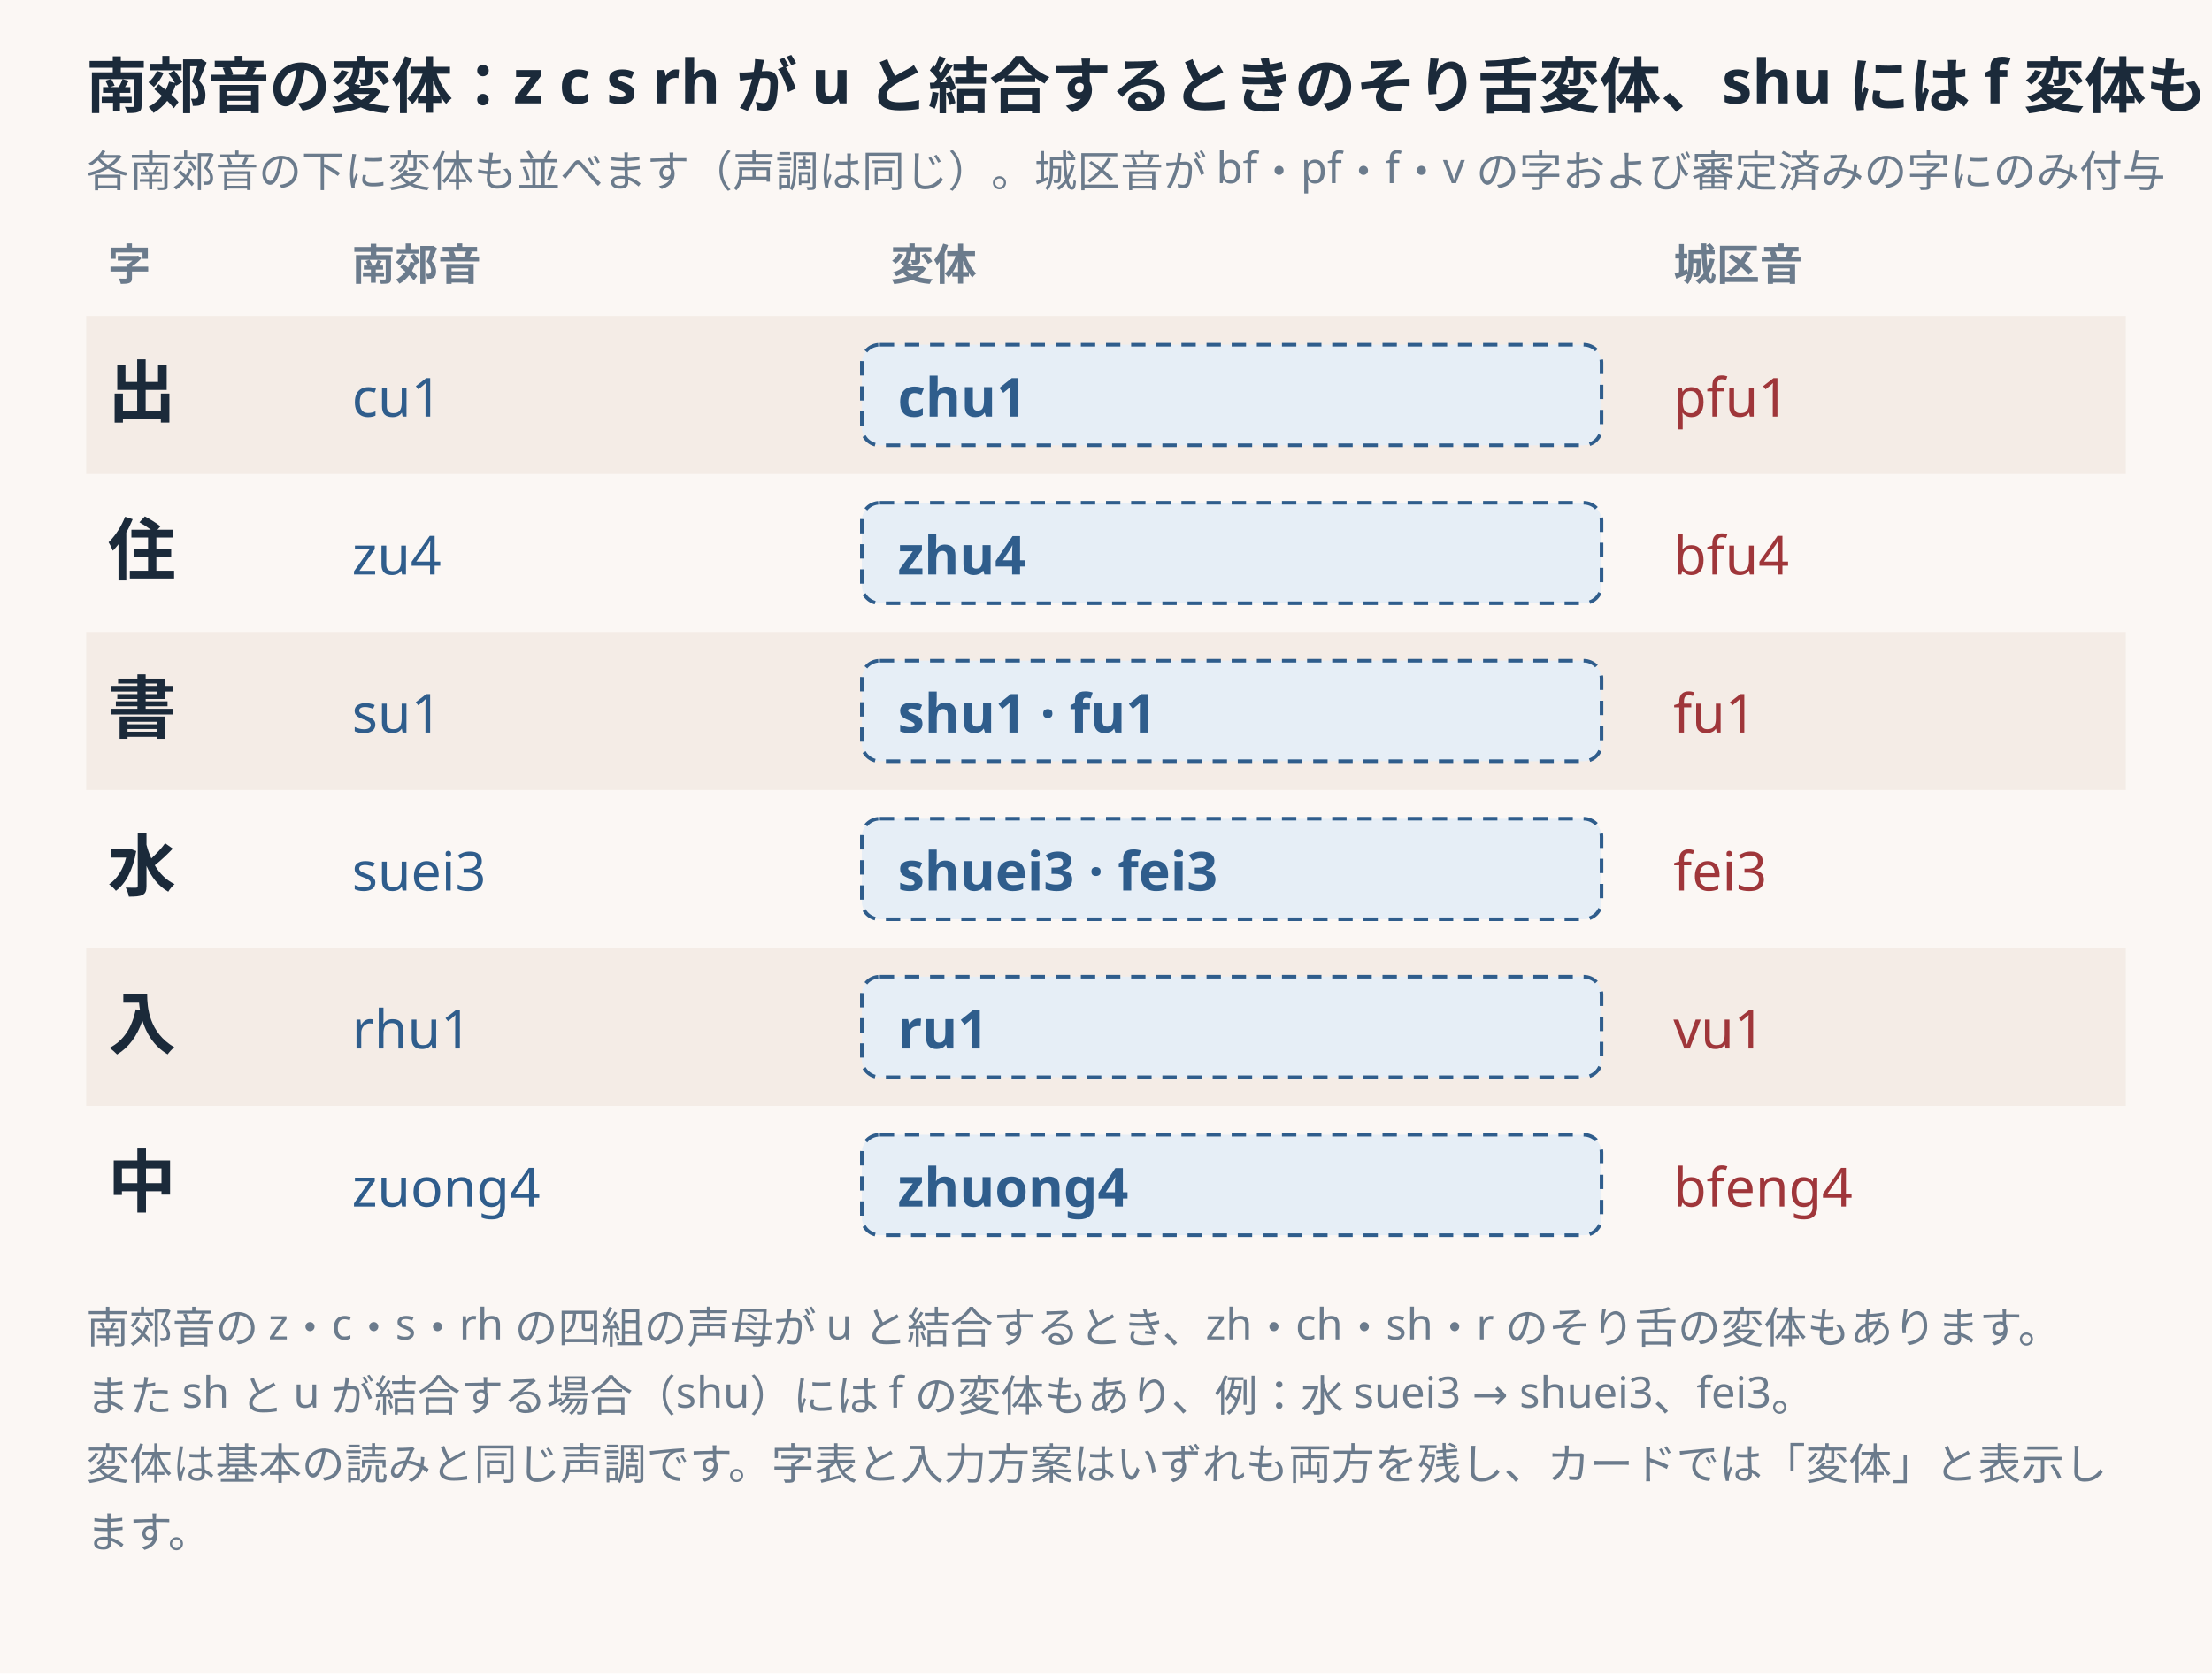
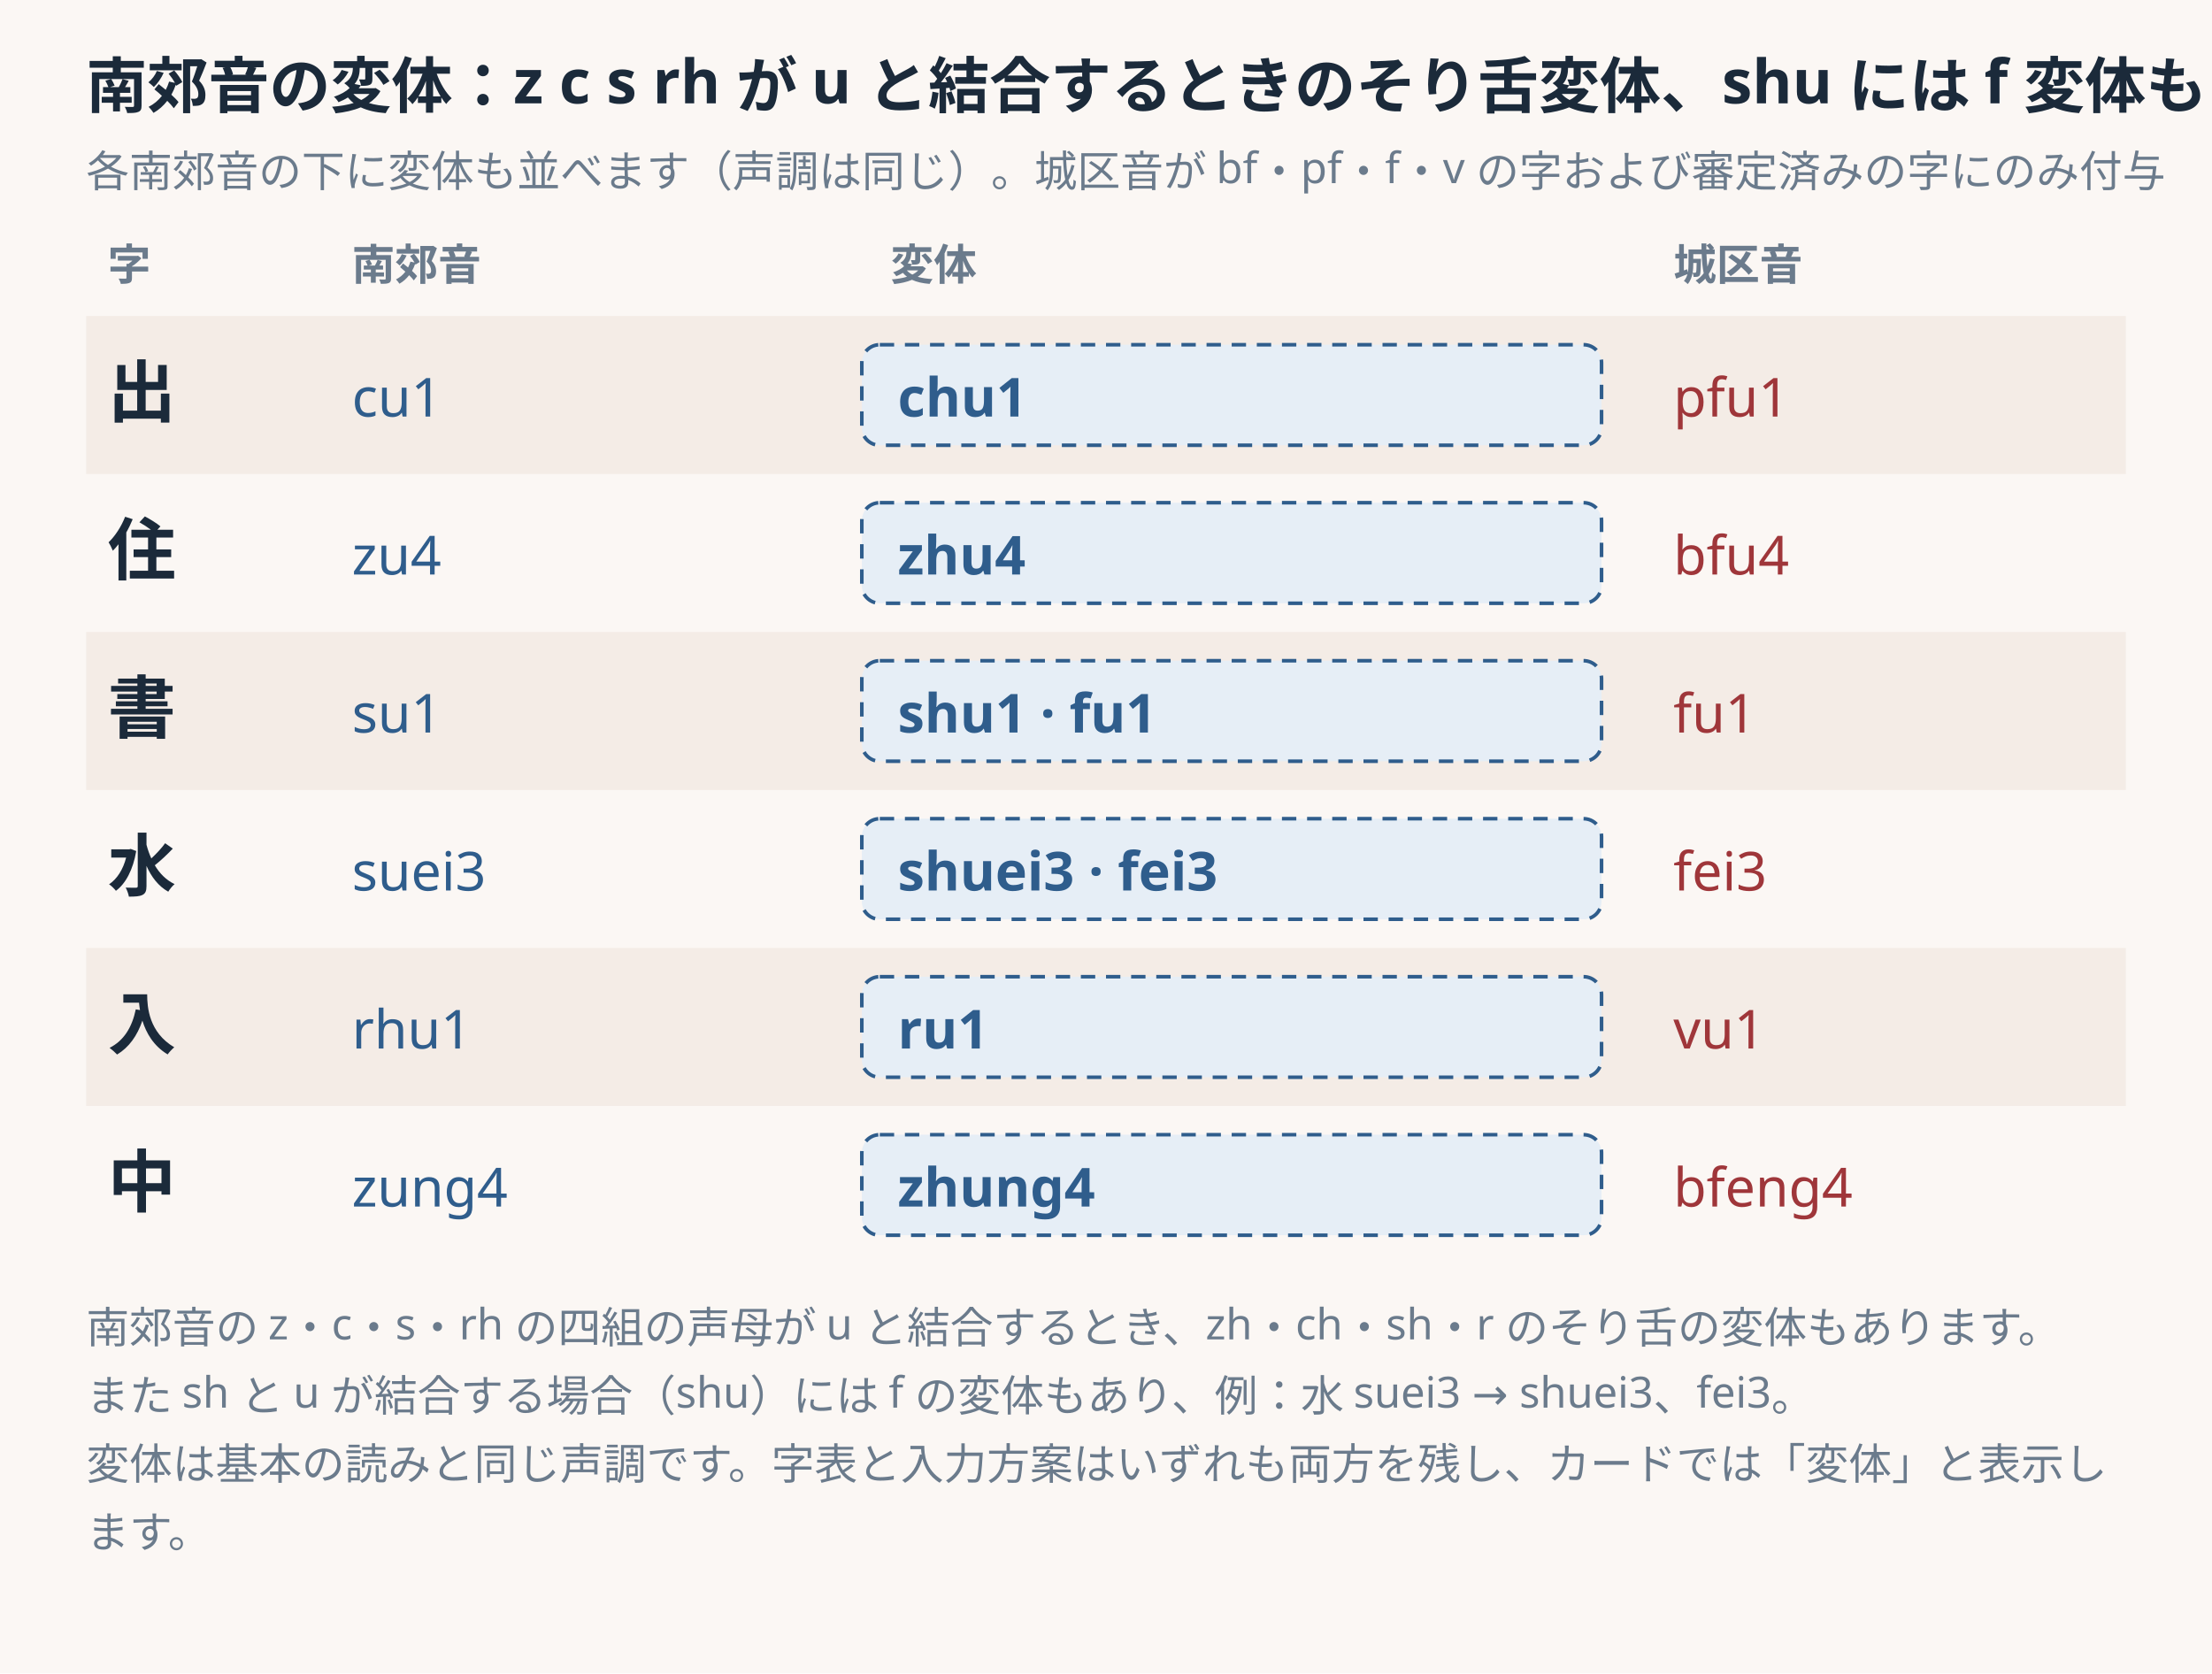
<svg xmlns="http://www.w3.org/2000/svg" width="616" height="466" viewBox="0 0 616 466" font-family="'Noto Sans JP','Hiragino Sans','Yu Gothic','Meiryo','Noto Sans SC',sans-serif">
  <rect width="616" height="466" fill="#FBF7F4" />
  <text x="24" y="30" font-size="17" fill="#1b2a3a" font-weight="bold" text-anchor="start">南郊音の変体：z c s rh が u と結合するときのそり舌変体、shu には f 変体も</text>
  <text x="24" y="52" font-size="12" fill="#6b7b8c" font-weight="normal" text-anchor="start">各南郊音の下に変体も並べます（声調は同じ）。城区音が bf・pf・f・v の字および審定済みの字にのみ付与</text>
  <text x="30" y="78" font-size="12" fill="#6b7b8c" font-weight="bold" text-anchor="start">字</text>
  <text x="98" y="78" font-size="12" fill="#6b7b8c" font-weight="bold" text-anchor="start">南郊音</text>
  <text x="248" y="78" font-size="12" fill="#6b7b8c" font-weight="bold" text-anchor="start">変体</text>
  <text x="466" y="78" font-size="12" fill="#6b7b8c" font-weight="bold" text-anchor="start">城区音</text>
  <rect x="24" y="88" width="568" height="44" fill="#f4ece6" />
  <text x="30" y="116" font-size="19" fill="#1b2a3a" font-weight="bold" text-anchor="start">出</text>
  <text x="98" y="116" font-size="15" fill="#2f5d8c" font-weight="normal" text-anchor="start">cu1</text>
  <rect x="240" y="96" width="206" height="28" rx="5" fill="#e6eef6" stroke="#2f5d8c" stroke-dasharray="4 3" />
  <text x="250" y="116" font-size="15" fill="#2f5d8c" font-weight="bold" text-anchor="start">chu1</text>
  <text x="466" y="116" font-size="15" fill="#9f363a" font-weight="normal" text-anchor="start">pfu1</text>
  <text x="30" y="160" font-size="19" fill="#1b2a3a" font-weight="bold" text-anchor="start">住</text>
  <text x="98" y="160" font-size="15" fill="#2f5d8c" font-weight="normal" text-anchor="start">zu4</text>
  <rect x="240" y="140" width="206" height="28" rx="5" fill="#e6eef6" stroke="#2f5d8c" stroke-dasharray="4 3" />
  <text x="250" y="160" font-size="15" fill="#2f5d8c" font-weight="bold" text-anchor="start">zhu4</text>
  <text x="466" y="160" font-size="15" fill="#9f363a" font-weight="normal" text-anchor="start">bfu4</text>
  <rect x="24" y="176" width="568" height="44" fill="#f4ece6" />
  <text x="30" y="204" font-size="19" fill="#1b2a3a" font-weight="bold" text-anchor="start">書</text>
  <text x="98" y="204" font-size="15" fill="#2f5d8c" font-weight="normal" text-anchor="start">su1</text>
  <rect x="240" y="184" width="206" height="28" rx="5" fill="#e6eef6" stroke="#2f5d8c" stroke-dasharray="4 3" />
  <text x="250" y="204" font-size="15" fill="#2f5d8c" font-weight="bold" text-anchor="start">shu1 · fu1</text>
  <text x="466" y="204" font-size="15" fill="#9f363a" font-weight="normal" text-anchor="start">fu1</text>
  <text x="30" y="248" font-size="19" fill="#1b2a3a" font-weight="bold" text-anchor="start">水</text>
  <text x="98" y="248" font-size="15" fill="#2f5d8c" font-weight="normal" text-anchor="start">suei3</text>
  <rect x="240" y="228" width="206" height="28" rx="5" fill="#e6eef6" stroke="#2f5d8c" stroke-dasharray="4 3" />
  <text x="250" y="248" font-size="15" fill="#2f5d8c" font-weight="bold" text-anchor="start">shuei3 · fei3</text>
  <text x="466" y="248" font-size="15" fill="#9f363a" font-weight="normal" text-anchor="start">fei3</text>
  <rect x="24" y="264" width="568" height="44" fill="#f4ece6" />
  <text x="30" y="292" font-size="19" fill="#1b2a3a" font-weight="bold" text-anchor="start">入</text>
  <text x="98" y="292" font-size="15" fill="#2f5d8c" font-weight="normal" text-anchor="start">rhu1</text>
  <rect x="240" y="272" width="206" height="28" rx="5" fill="#e6eef6" stroke="#2f5d8c" stroke-dasharray="4 3" />
  <text x="250" y="292" font-size="15" fill="#2f5d8c" font-weight="bold" text-anchor="start">ru1</text>
  <text x="466" y="292" font-size="15" fill="#9f363a" font-weight="normal" text-anchor="start">vu1</text>
  <text x="30" y="336" font-size="19" fill="#1b2a3a" font-weight="bold" text-anchor="start">中</text>
-   <text x="98" y="336" font-size="15" fill="#2f5d8c" font-weight="normal" text-anchor="start">zuong4</text>
+   <text x="98" y="336" font-size="15" fill="#2f5d8c" font-weight="normal" text-anchor="start">zung4</text>
  <rect x="240" y="316" width="206" height="28" rx="5" fill="#e6eef6" stroke="#2f5d8c" stroke-dasharray="4 3" />
-   <text x="250" y="336" font-size="15" fill="#2f5d8c" font-weight="bold" text-anchor="start">zhuong4</text>
+   <text x="250" y="336" font-size="15" fill="#2f5d8c" font-weight="bold" text-anchor="start">zhung4</text>
  <text x="466" y="336" font-size="15" fill="#9f363a" font-weight="normal" text-anchor="start">bfeng4</text>
  <text x="24" y="374" font-size="12" fill="#6b7b8c" font-weight="normal" text-anchor="start">南郊音の z・c・s・rh の四組の声母が u と結合するとき、zh・ch・sh・r のそり舌の変体もあります。</text>
  <text x="24" y="393" font-size="12" fill="#6b7b8c" font-weight="normal" text-anchor="start">また sh と u が結合する場合（shu）には f の変体もあり、例：水 suei3 → shuei3、fei3。</text>
  <text x="24" y="412" font-size="12" fill="#6b7b8c" font-weight="normal" text-anchor="start">変体は基本の読みと同じ声調です。字表と入力方案はいずれも両方を残し、カードでは「変体」と表示し</text>
  <text x="24" y="431" font-size="12" fill="#6b7b8c" font-weight="normal" text-anchor="start">ます。</text>
</svg>
